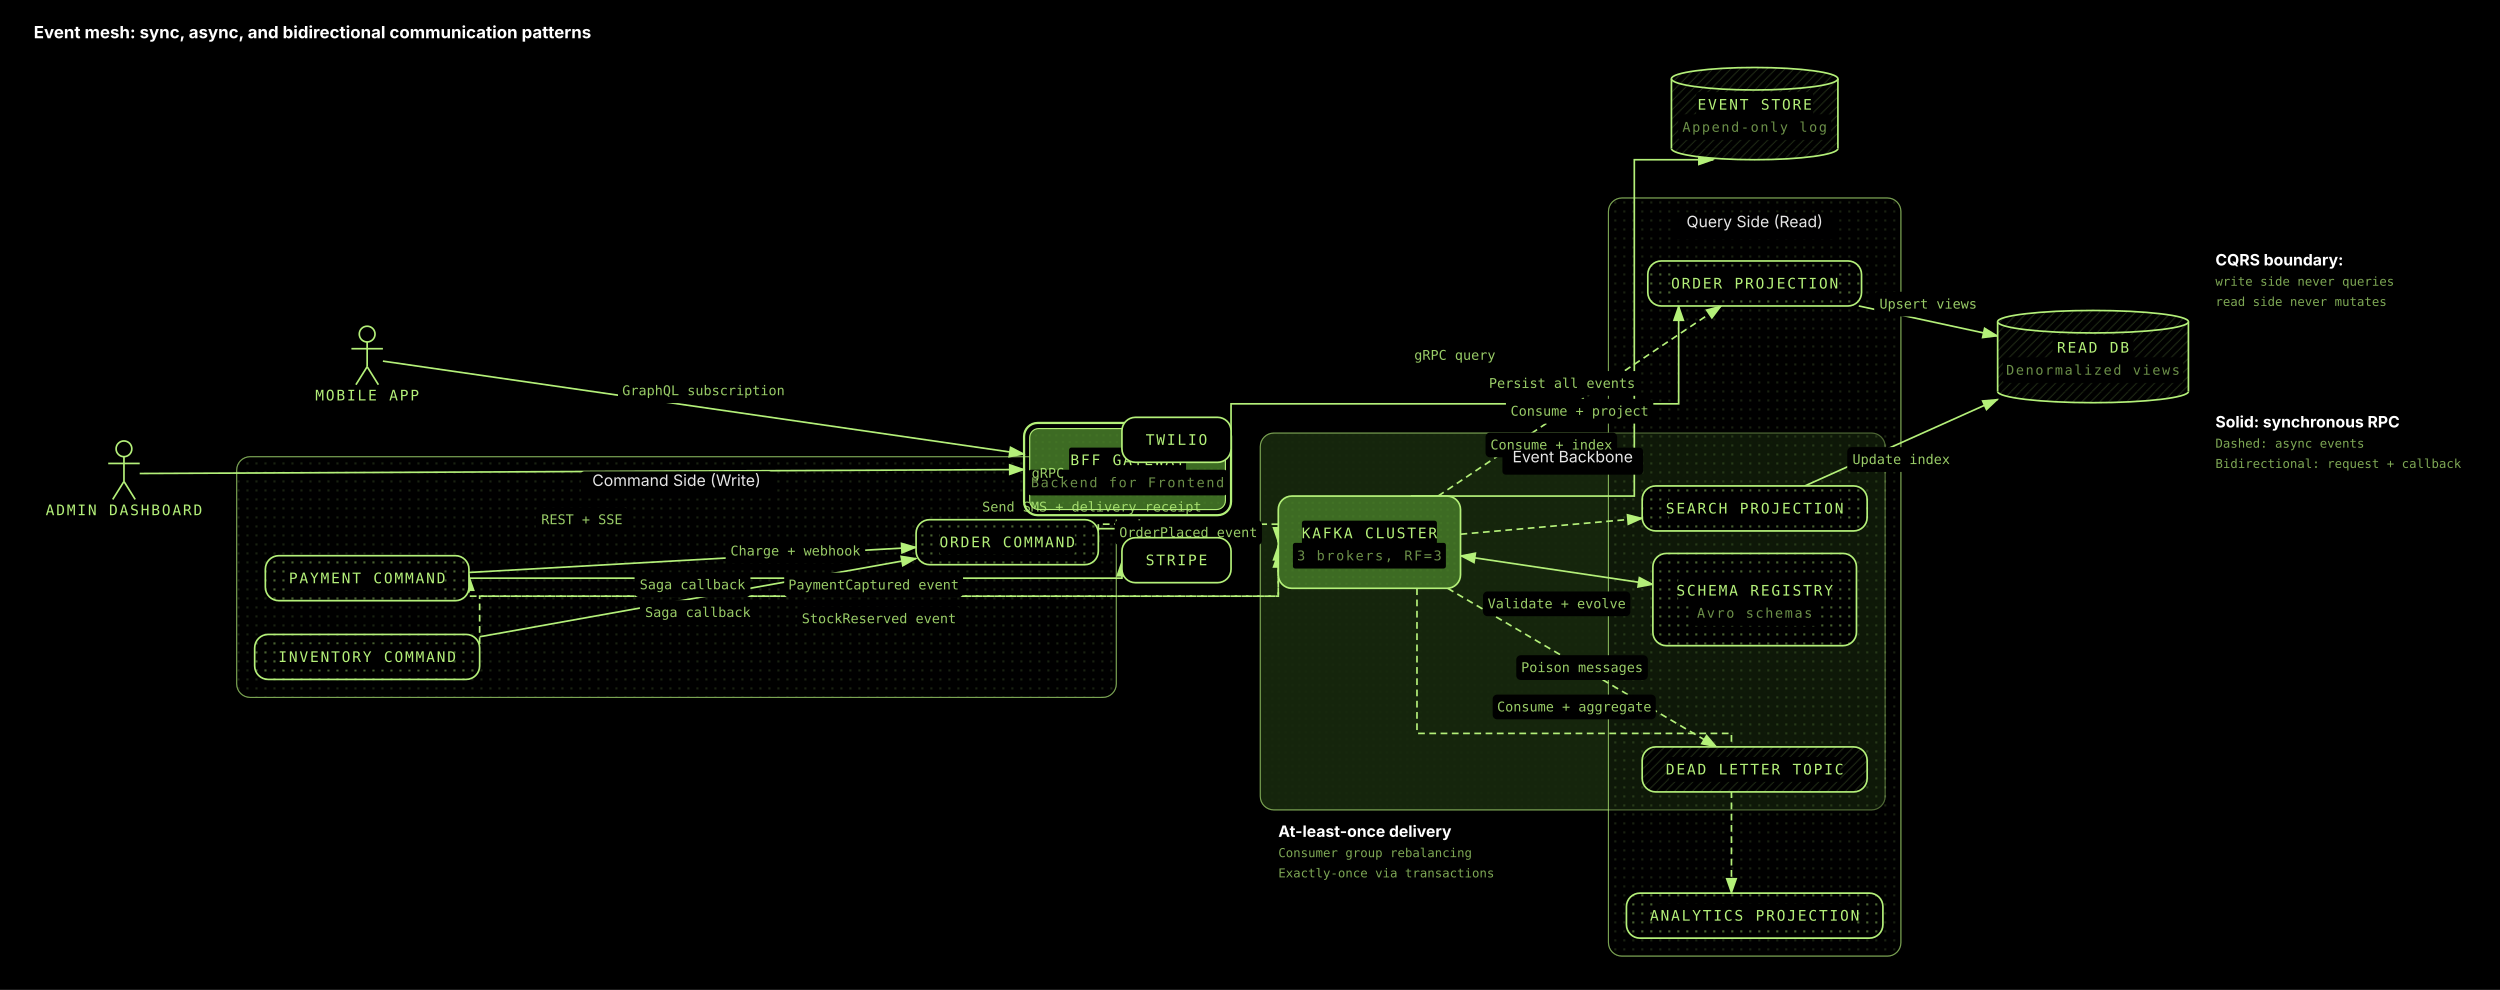
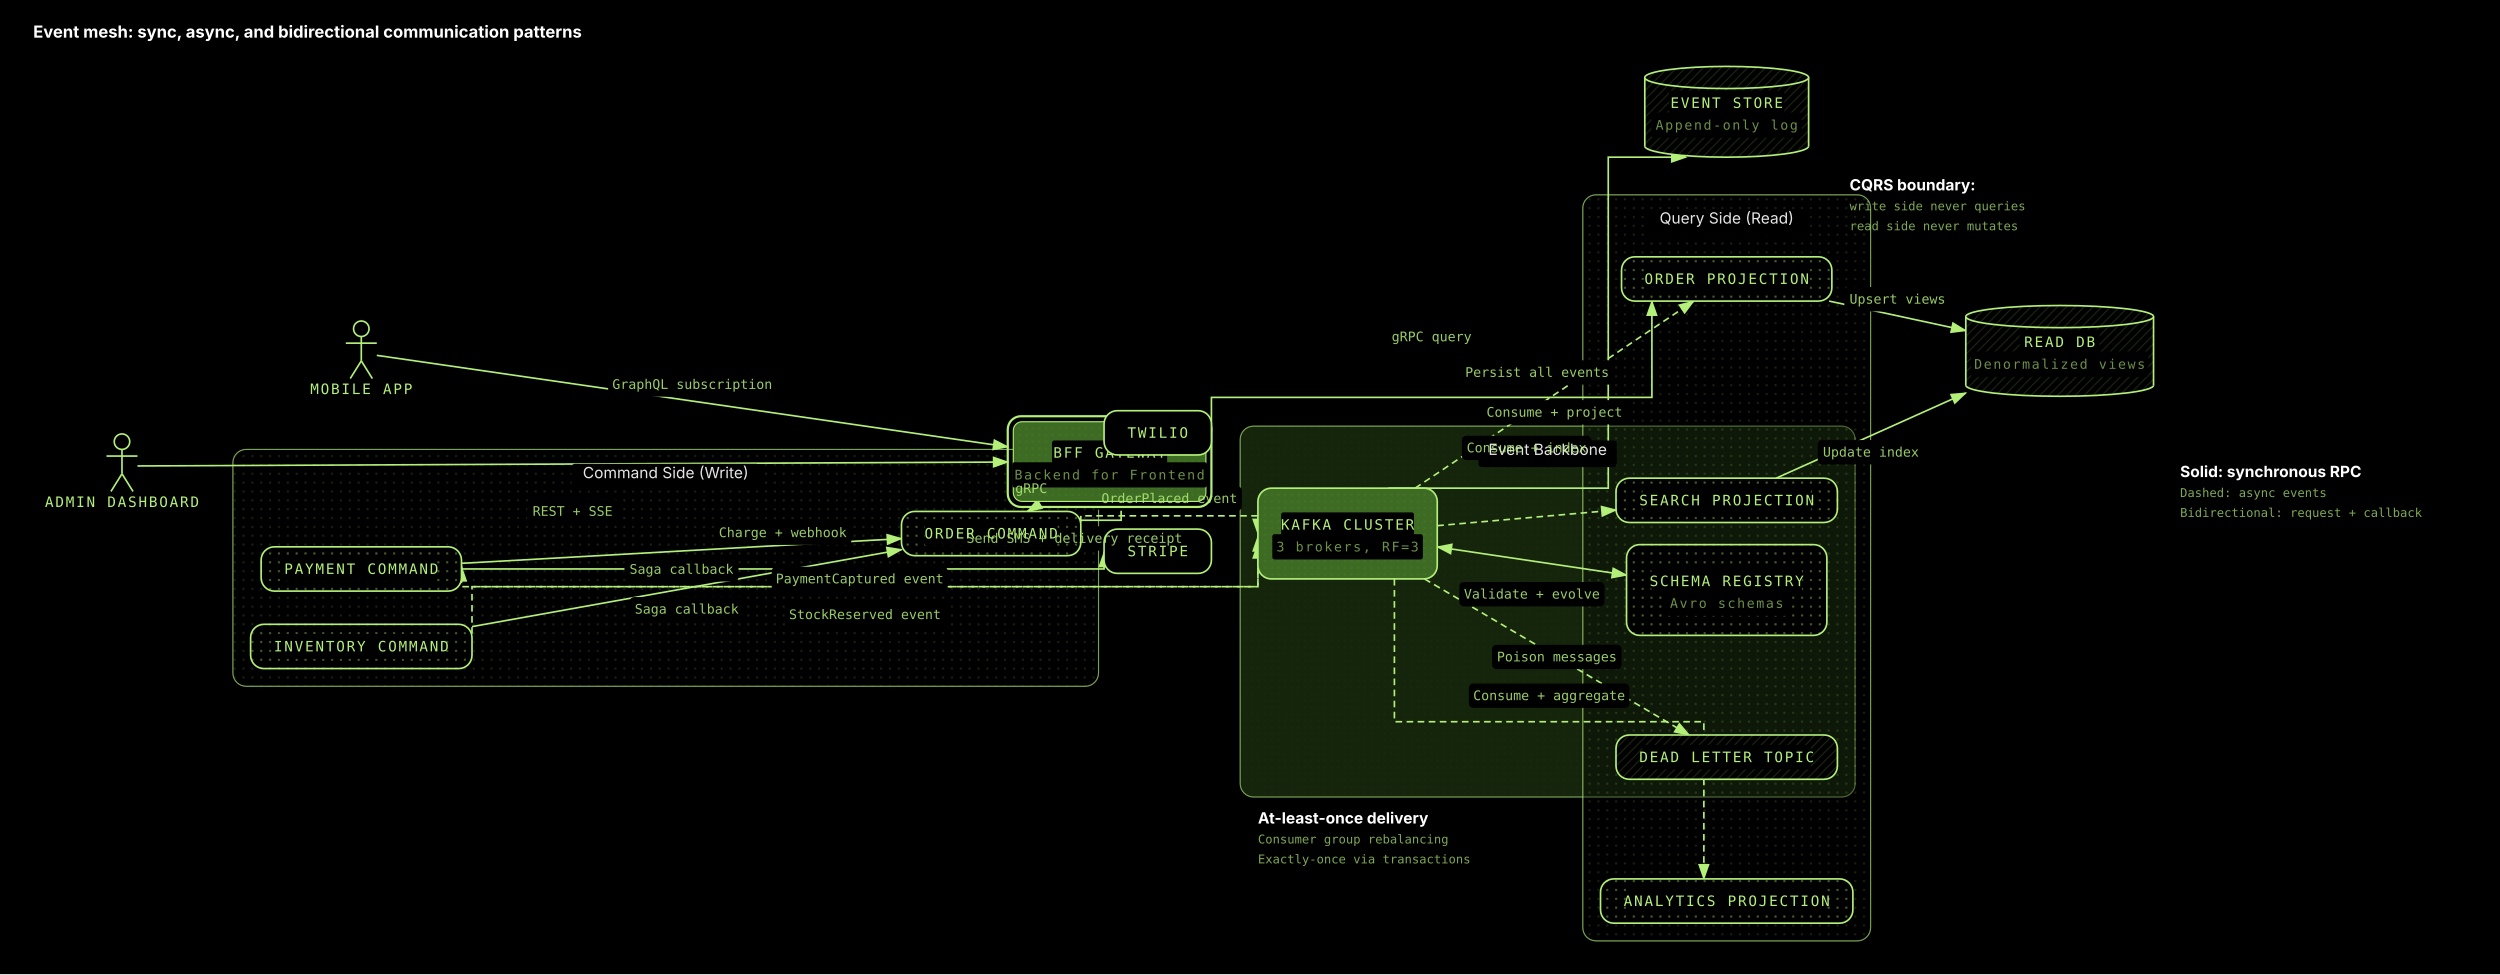
- <svg xmlns="http://www.w3.org/2000/svg" viewBox="0 0 2222.5 880" width="2222.5" height="880">
+ <svg xmlns="http://www.w3.org/2000/svg" viewBox="0 0 2258.5 880" width="2258.5" height="880">
  <defs>
    <pattern id="dotgrid" width="8" height="8" patternUnits="userSpaceOnUse">
      <rect width="8" height="8" fill="#000000" />
      <circle cx="4" cy="4" r="0.8" fill="#b4f079" opacity="0.7" />
    </pattern>
    <pattern id="crosshatch" width="8" height="8" patternUnits="userSpaceOnUse">
      <rect width="8" height="8" fill="#000000" />
      <path d="M0 8L8 0M-1 1L1 -1M7 9L9 7" stroke="#b4f079" stroke-width="0.8" opacity="0.2" />
    </pattern>
    <pattern id="hero" width="6" height="6" patternUnits="userSpaceOnUse">
      <rect width="6" height="6" fill="#3d6b23" />
      <circle cx="3" cy="3" r="0.6" fill="#5a9a35" opacity="0.5" />
    </pattern>
    <marker id="arrowhead" markerWidth="10" markerHeight="7" refX="9" refY="3.5" orient="auto" markerUnits="strokeWidth">
      <polygon points="0 0, 10 3.5, 0 7" fill="#b4f079" />
    </marker>
    <marker id="arrowhead-reverse" markerWidth="10" markerHeight="7" refX="1" refY="3.5" orient="auto" markerUnits="strokeWidth">
      <polygon points="10 0, 0 3.5, 10 7" fill="#b4f079" />
    </marker>
  </defs>
  <rect width="100%" height="100%" fill="#000000" />
  <g class="diagram">
    <text x="30" y="34" font-family="'Inter', 'Helvetica Neue', Arial, sans-serif" font-size="15" fill="#ffffff" font-weight="700">Event mesh: sync, async, and bidirectional communication patterns</text>
    <rect x="210.4" y="406" width="782" height="214" rx="12" fill="url(#dotgrid)" stroke="#b4f079" stroke-width="1" opacity="0.35" />
    <rect x="210.4" y="406" width="782" height="214" rx="12" fill="none" stroke="#b4f079" stroke-width="1" opacity="0.5" />
    <rect x="1120.4" y="385" width="555.5" height="335" rx="12" fill="url(#hero)" stroke="#b4f079" stroke-width="1" opacity="0.35" />
    <rect x="1120.4" y="385" width="555.5" height="335" rx="12" fill="none" stroke="#b4f079" stroke-width="1" opacity="0.5" />
    <rect x="1429.9" y="176" width="260" height="674" rx="12" fill="url(#dotgrid)" stroke="#b4f079" stroke-width="1" opacity="0.35" />
    <rect x="1429.9" y="176" width="260" height="674" rx="12" fill="none" stroke="#b4f079" stroke-width="1" opacity="0.5" />
    <line x1="340.4" y1="321.03" x2="910.4" y2="403.663" stroke="#b4f079" stroke-width="1.5" marker-end="url(#arrowhead)" />
    <line x1="124.2" y1="420.937" x2="910.4" y2="417.412" stroke="#b4f079" stroke-width="1.5" marker-end="url(#arrowhead)" />
    <line x1="934.908" y1="458" x2="928.323" y2="462" stroke="#b4f079" stroke-width="1.5" marker-end="url(#arrowhead)" />
    <polyline points="1094.4,389.771 1094.4,359 1492.324,359 1492.324,272" fill="none" stroke="#b4f079" stroke-width="1.5" marker-end="url(#arrowhead)" />
    <polyline points="976.4,482 976.4,466 1136.4,466 1136.4,482" fill="none" stroke="#b4f079" stroke-width="1.5" stroke-dasharray="6 4" marker-end="url(#arrowhead)" />
    <polyline points="426.4,572.552 426.4,530 1136.4,530 1136.4,491.273" fill="none" stroke="#b4f079" stroke-width="1.5" stroke-dasharray="6 4" marker-end="url(#arrowhead)" />
    <polyline points="416.9,510.75 416.9,530 1136.4,530 1136.4,484.909" fill="none" stroke="#b4f079" stroke-width="1.5" stroke-dasharray="6 4" marker-end="url(#arrowhead)" />
    <line x1="1278.454" y1="441" x2="1530.117" y2="272" stroke="#b4f079" stroke-width="1.5" stroke-dasharray="6 4" marker-end="url(#arrowhead)" />
    <line x1="1298.4" y1="474.905" x2="1459.9" y2="460.759" stroke="#b4f079" stroke-width="1.5" stroke-dasharray="6 4" marker-end="url(#arrowhead)" />
    <polyline points="1259.697,523 1259.697,652 1539.267,652 1539.267,794" fill="none" stroke="#b4f079" stroke-width="1.5" stroke-dasharray="6 4" marker-end="url(#arrowhead)" />
    <line x1="1286.917" y1="523" x2="1525.989" y2="664" stroke="#b4f079" stroke-width="1.5" stroke-dasharray="6 4" marker-end="url(#arrowhead)" />
    <polyline points="416.9,511.987 416.9,514 997.4,514 997.4,499.079" fill="none" stroke="#b4f079" stroke-width="1.5" marker-start="url(#arrowhead-reverse)" marker-end="url(#arrowhead)" />
    <polyline points="928.477,462 928.477,470 1012.823,470 1012.823,411" fill="none" stroke="#b4f079" stroke-width="1.5" marker-start="url(#arrowhead-reverse)" marker-end="url(#arrowhead)" />
    <line x1="1298.4" y1="494.061" x2="1469.4" y2="519.524" stroke="#b4f079" stroke-width="1.5" marker-start="url(#arrowhead-reverse)" marker-end="url(#arrowhead)" />
    <line x1="1652.454" y1="272" x2="1775.9" y2="298.676" stroke="#b4f079" stroke-width="1.5" marker-end="url(#arrowhead)" />
    <line x1="1604.463" y1="432" x2="1775.9" y2="355.059" stroke="#b4f079" stroke-width="1.5" marker-end="url(#arrowhead)" />
    <polyline points="1254.257,441 1452.9,441 1452.9,142 1523.043,142" fill="none" stroke="#b4f079" stroke-width="1.5" marker-end="url(#arrowhead)" />
    <line x1="426.4" y1="566.074" x2="814.4" y2="496.52" stroke="#b4f079" stroke-width="1.5" marker-end="url(#arrowhead)" />
    <line x1="416.9" y1="508.91" x2="814.4" y2="486.555" stroke="#b4f079" stroke-width="1.5" marker-end="url(#arrowhead)" />
    <rect x="549.4" y="336.346" width="152" height="22" rx="4" fill="#000000" />
    <rect x="476.3" y="451" width="82" height="22" rx="4" fill="#000000" />
-     <rect x="911.615" y="409.75" width="40" height="22" rx="4" fill="#000000" />
-     <rect x="1252.362" y="304.886" width="82" height="22" rx="4" fill="#000000" />
-     <rect x="990.9" y="462.5" width="131" height="22" rx="4" fill="#000000" />
-     <rect x="708.9" y="539.036" width="145" height="22" rx="4" fill="#000000" />
-     <rect x="697.15" y="509.036" width="159" height="22" rx="4" fill="#000000" />
-     <rect x="1338.786" y="354.562" width="131" height="22" rx="4" fill="#000000" />
-     <rect x="1320.65" y="384.562" width="117" height="22" rx="4" fill="#000000" />
+     <rect x="911.615" y="430.4" width="40" height="22" rx="4" fill="#000000" />
+     <rect x="1252.362" y="293.301" width="82" height="22" rx="4" fill="#000000" />
+     <rect x="990.9" y="439.4" width="131" height="22" rx="4" fill="#000000" />
+     <rect x="708.9" y="544.286" width="145" height="22" rx="4" fill="#000000" />
+     <rect x="697.15" y="511.994" width="159" height="22" rx="4" fill="#000000" />
+     <rect x="1338.786" y="361.471" width="131" height="22" rx="4" fill="#000000" />
+     <rect x="1320.65" y="393.642" width="117" height="22" rx="4" fill="#000000" />
    <rect x="1326.982" y="617.5" width="145" height="22" rx="4" fill="#000000" />
    <rect x="1347.953" y="582.5" width="117" height="22" rx="4" fill="#000000" />
-     <rect x="645.15" y="478.858" width="124" height="22" rx="4" fill="#000000" />
-     <rect x="870.15" y="439.75" width="201" height="22" rx="4" fill="#000000" />
+     <rect x="645.15" y="470.255" width="124" height="22" rx="4" fill="#000000" />
+     <rect x="870.15" y="475.4" width="201" height="22" rx="4" fill="#000000" />
    <rect x="1318.4" y="525.793" width="131" height="22" rx="4" fill="#000000" />
    <rect x="1666.177" y="259.338" width="96" height="22" rx="4" fill="#000000" />
    <rect x="1642.181" y="397.529" width="96" height="22" rx="4" fill="#000000" />
-     <rect x="1319.65" y="329.875" width="138" height="22" rx="4" fill="#000000" />
-     <rect x="568.9" y="533.515" width="103" height="22" rx="4" fill="#000000" />
-     <rect x="564.15" y="508.858" width="103" height="22" rx="4" fill="#000000" />
+     <rect x="1319.65" y="325.471" width="138" height="22" rx="4" fill="#000000" />
+     <rect x="568.9" y="539.385" width="103" height="22" rx="4" fill="#000000" />
+     <rect x="564.15" y="503.385" width="103" height="22" rx="4" fill="#000000" />
    <rect x="516.4" y="419" width="170" height="24" fill="#000000" rx="3" />
    <text x="601.4" y="432" font-family="'Inter', 'Helvetica Neue', Arial, sans-serif" font-size="14" fill="#ffffff" opacity="0.9" text-anchor="middle">Command Side (Write)</text>
    <rect x="1335.65" y="398" width="125" height="24" fill="#000000" rx="3" />
    <text x="1398.15" y="411" font-family="'Inter', 'Helvetica Neue', Arial, sans-serif" font-size="14" fill="#ffffff" opacity="0.9" text-anchor="middle">Event Backbone</text>
    <rect x="1486.15" y="189" width="147.5" height="24" fill="#000000" rx="3" />
    <text x="1559.9" y="202" font-family="'Inter', 'Helvetica Neue', Arial, sans-serif" font-size="14" fill="#ffffff" opacity="0.9" text-anchor="middle">Query Side (Read)</text>
    <circle cx="326.4" cy="297" r="7" fill="none" stroke="#b4f079" stroke-width="1.5" />
    <line x1="326.4" y1="304" x2="326.4" y2="326" stroke="#b4f079" stroke-width="1.5" />
    <line x1="312.4" y1="310" x2="340.4" y2="310" stroke="#b4f079" stroke-width="1.5" />
    <line x1="326.4" y1="326" x2="316.4" y2="342" stroke="#b4f079" stroke-width="1.5" />
    <line x1="326.4" y1="326" x2="336.4" y2="342" stroke="#b4f079" stroke-width="1.5" />
    <text x="326.4" y="356" font-family="'JetBrains Mono', 'Fira Code', 'SF Mono', 'Cascadia Code', monospace" font-size="13" fill="#b4f079" text-anchor="middle" letter-spacing="0.12em">MOBILE APP</text>
    <circle cx="110.2" cy="399" r="7" fill="none" stroke="#b4f079" stroke-width="1.5" />
    <line x1="110.2" y1="406" x2="110.2" y2="428" stroke="#b4f079" stroke-width="1.5" />
    <line x1="96.2" y1="412" x2="124.2" y2="412" stroke="#b4f079" stroke-width="1.5" />
    <line x1="110.2" y1="428" x2="100.2" y2="444" stroke="#b4f079" stroke-width="1.5" />
    <line x1="110.2" y1="428" x2="120.2" y2="444" stroke="#b4f079" stroke-width="1.5" />
    <text x="110.2" y="458" font-family="'JetBrains Mono', 'Fira Code', 'SF Mono', 'Cascadia Code', monospace" font-size="13" fill="#b4f079" text-anchor="middle" letter-spacing="0.12em">ADMIN DASHBOARD</text>
    <rect x="910.4" y="376" width="184" height="82" rx="12" fill="none" stroke="#b4f079" stroke-width="2" />
    <rect x="915.4" y="381" width="174" height="72" rx="8" fill="url(#hero)" stroke="#b4f079" stroke-width="1" />
    <rect x="950.4" y="397.9" width="104" height="22.2" fill="#000000" rx="2" />
    <text x="1002.4" y="409" font-family="'JetBrains Mono', 'Fira Code', 'SF Mono', 'Cascadia Code', monospace" font-size="13" fill="#b4f079" text-anchor="middle" dominant-baseline="central" letter-spacing="0.12em">BFF GATEWAY</text>
    <rect x="914.4" y="417.6" width="176" height="22.8" fill="#000000" rx="2" />
    <text x="1002.4" y="429" font-family="'JetBrains Mono', 'Fira Code', 'SF Mono', 'Cascadia Code', monospace" font-size="12" fill="#b4f079" opacity="0.6" text-anchor="middle" dominant-baseline="central" letter-spacing="0.12em">Backend for Frontend</text>
    <rect x="1485.9" y="70" width="148" height="62" fill="url(#crosshatch)" stroke="none" />
    <line x1="1485.9" y1="70" x2="1485.9" y2="132" stroke="#b4f079" stroke-width="1.5" />
    <line x1="1633.9" y1="70" x2="1633.9" y2="132" stroke="#b4f079" stroke-width="1.5" />
    <ellipse cx="1559.9" cy="70" rx="74" ry="10" fill="url(#crosshatch)" stroke="#b4f079" stroke-width="1.5" />
    <path d="M1485.9,132 A74,10 0 0,0 1633.9,132" fill="url(#crosshatch)" stroke="#b4f079" stroke-width="1.5" />
    <rect x="1507.9" y="81.9" width="104" height="22.2" fill="#000000" rx="2" />
    <text x="1559.9" y="93" font-family="'JetBrains Mono', 'Fira Code', 'SF Mono', 'Cascadia Code', monospace" font-size="13" fill="#b4f079" text-anchor="middle" dominant-baseline="central" letter-spacing="0.12em">EVENT STORE</text>
    <rect x="1491.9" y="101.6" width="136" height="22.8" fill="#000000" rx="2" />
    <text x="1559.9" y="113" font-family="'JetBrains Mono', 'Fira Code', 'SF Mono', 'Cascadia Code', monospace" font-size="12" fill="#b4f079" opacity="0.6" text-anchor="middle" dominant-baseline="central" letter-spacing="0.12em">Append-only log</text>
    <rect x="1775.9" y="286" width="169.6" height="62" fill="url(#crosshatch)" stroke="none" />
    <line x1="1775.9" y1="286" x2="1775.9" y2="348" stroke="#b4f079" stroke-width="1.5" />
    <line x1="1945.5" y1="286" x2="1945.5" y2="348" stroke="#b4f079" stroke-width="1.5" />
    <ellipse cx="1860.7" cy="286" rx="84.8" ry="10" fill="url(#crosshatch)" stroke="#b4f079" stroke-width="1.5" />
    <path d="M1775.9,348 A84.8,10 0 0,0 1945.5,348" fill="url(#crosshatch)" stroke="#b4f079" stroke-width="1.5" />
    <rect x="1824.7" y="297.9" width="72" height="22.2" fill="#000000" rx="2" />
    <text x="1860.7" y="309" font-family="'JetBrains Mono', 'Fira Code', 'SF Mono', 'Cascadia Code', monospace" font-size="13" fill="#b4f079" text-anchor="middle" dominant-baseline="central" letter-spacing="0.12em">READ DB</text>
    <rect x="1780.7" y="317.6" width="160" height="22.8" fill="#000000" rx="2" />
    <text x="1860.7" y="329" font-family="'JetBrains Mono', 'Fira Code', 'SF Mono', 'Cascadia Code', monospace" font-size="12" fill="#b4f079" opacity="0.6" text-anchor="middle" dominant-baseline="central" letter-spacing="0.12em">Denormalized views</text>
    <rect x="997.4" y="478" width="97" height="40" rx="12" fill="#000000" stroke="#b4f079" stroke-width="1.5" />
    <text x="1045.9" y="498" font-family="'JetBrains Mono', 'Fira Code', 'SF Mono', 'Cascadia Code', monospace" font-size="13" fill="#b4f079" text-anchor="middle" dominant-baseline="central" letter-spacing="0.12em">STRIPE</text>
    <rect x="997.4" y="371" width="97" height="40" rx="12" fill="#000000" stroke="#b4f079" stroke-width="1.5" />
    <text x="1045.9" y="391" font-family="'JetBrains Mono', 'Fira Code', 'SF Mono', 'Cascadia Code', monospace" font-size="13" fill="#b4f079" text-anchor="middle" dominant-baseline="central" letter-spacing="0.12em">TWILIO</text>
    <rect x="814.4" y="462" width="162" height="40" rx="12" fill="url(#dotgrid)" stroke="#b4f079" stroke-width="1.5" />
    <rect x="835.4" y="470.9" width="120" height="22.2" fill="#000000" rx="2" />
    <text x="895.4" y="482" font-family="'JetBrains Mono', 'Fira Code', 'SF Mono', 'Cascadia Code', monospace" font-size="13" fill="#b4f079" text-anchor="middle" dominant-baseline="central" letter-spacing="0.12em">ORDER COMMAND</text>
    <rect x="226.4" y="564" width="200" height="40" rx="12" fill="url(#dotgrid)" stroke="#b4f079" stroke-width="1.5" />
    <rect x="250.4" y="572.9" width="152" height="22.2" fill="#000000" rx="2" />
    <text x="326.4" y="584" font-family="'JetBrains Mono', 'Fira Code', 'SF Mono', 'Cascadia Code', monospace" font-size="13" fill="#b4f079" text-anchor="middle" dominant-baseline="central" letter-spacing="0.12em">INVENTORY COMMAND</text>
    <rect x="235.9" y="494" width="181" height="40" rx="12" fill="url(#dotgrid)" stroke="#b4f079" stroke-width="1.5" />
    <rect x="258.4" y="502.9" width="136" height="22.2" fill="#000000" rx="2" />
    <text x="326.4" y="514" font-family="'JetBrains Mono', 'Fira Code', 'SF Mono', 'Cascadia Code', monospace" font-size="13" fill="#b4f079" text-anchor="middle" dominant-baseline="central" letter-spacing="0.12em">PAYMENT COMMAND</text>
    <rect x="1136.4" y="441" width="162" height="82" rx="12" fill="url(#hero)" stroke="#b4f079" stroke-width="1.5" />
    <rect x="1157.4" y="462.9" width="120" height="22.2" fill="#000000" rx="2" />
    <text x="1217.4" y="474" font-family="'JetBrains Mono', 'Fira Code', 'SF Mono', 'Cascadia Code', monospace" font-size="13" fill="#b4f079" text-anchor="middle" dominant-baseline="central" letter-spacing="0.12em">KAFKA CLUSTER</text>
    <rect x="1149.4" y="482.6" width="136" height="22.8" fill="#000000" rx="2" />
    <text x="1217.4" y="494" font-family="'JetBrains Mono', 'Fira Code', 'SF Mono', 'Cascadia Code', monospace" font-size="12" fill="#b4f079" opacity="0.6" text-anchor="middle" dominant-baseline="central" letter-spacing="0.12em">3 brokers, RF=3</text>
    <rect x="1469.4" y="492" width="181" height="82" rx="12" fill="url(#dotgrid)" stroke="#b4f079" stroke-width="1.5" />
    <rect x="1491.9" y="513.9" width="136" height="22.2" fill="#000000" rx="2" />
    <text x="1559.9" y="525" font-family="'JetBrains Mono', 'Fira Code', 'SF Mono', 'Cascadia Code', monospace" font-size="13" fill="#b4f079" text-anchor="middle" dominant-baseline="central" letter-spacing="0.12em">SCHEMA REGISTRY</text>
    <rect x="1503.9" y="533.6" width="112" height="22.8" fill="#000000" rx="2" />
    <text x="1559.9" y="545" font-family="'JetBrains Mono', 'Fira Code', 'SF Mono', 'Cascadia Code', monospace" font-size="12" fill="#b4f079" opacity="0.6" text-anchor="middle" dominant-baseline="central" letter-spacing="0.12em">Avro schemas</text>
    <rect x="1459.9" y="664" width="200" height="40" rx="12" fill="url(#crosshatch)" stroke="#b4f079" stroke-width="1.5" />
    <rect x="1483.9" y="672.9" width="152" height="22.2" fill="#000000" rx="2" />
    <text x="1559.9" y="684" font-family="'JetBrains Mono', 'Fira Code', 'SF Mono', 'Cascadia Code', monospace" font-size="13" fill="#b4f079" text-anchor="middle" dominant-baseline="central" letter-spacing="0.12em">DEAD LETTER TOPIC</text>
    <rect x="1464.9" y="232" width="190" height="40" rx="12" fill="url(#dotgrid)" stroke="#b4f079" stroke-width="1.5" />
    <rect x="1487.9" y="240.9" width="144" height="22.2" fill="#000000" rx="2" />
    <text x="1559.9" y="252" font-family="'JetBrains Mono', 'Fira Code', 'SF Mono', 'Cascadia Code', monospace" font-size="13" fill="#b4f079" text-anchor="middle" dominant-baseline="central" letter-spacing="0.12em">ORDER PROJECTION</text>
    <rect x="1459.9" y="432" width="200" height="40" rx="12" fill="url(#dotgrid)" stroke="#b4f079" stroke-width="1.5" />
    <rect x="1483.9" y="440.9" width="152" height="22.2" fill="#000000" rx="2" />
    <text x="1559.9" y="452" font-family="'JetBrains Mono', 'Fira Code', 'SF Mono', 'Cascadia Code', monospace" font-size="13" fill="#b4f079" text-anchor="middle" dominant-baseline="central" letter-spacing="0.12em">SEARCH PROJECTION</text>
    <rect x="1445.9" y="794" width="228" height="40" rx="12" fill="url(#dotgrid)" stroke="#b4f079" stroke-width="1.5" />
    <rect x="1471.9" y="802.9" width="176" height="22.2" fill="#000000" rx="2" />
    <text x="1559.9" y="814" font-family="'JetBrains Mono', 'Fira Code', 'SF Mono', 'Cascadia Code', monospace" font-size="13" fill="#b4f079" text-anchor="middle" dominant-baseline="central" letter-spacing="0.12em">ANALYTICS PROJECTION</text>
    <text x="625.4" y="351.346" font-family="'JetBrains Mono', 'Fira Code', 'SF Mono', 'Cascadia Code', monospace" font-size="12" fill="#b4f079" opacity="0.85" text-anchor="middle">GraphQL subscription</text>
    <text x="517.3" y="466" font-family="'JetBrains Mono', 'Fira Code', 'SF Mono', 'Cascadia Code', monospace" font-size="12" fill="#b4f079" opacity="0.85" text-anchor="middle">REST + SSE</text>
-     <text x="931.615" y="424.75" font-family="'JetBrains Mono', 'Fira Code', 'SF Mono', 'Cascadia Code', monospace" font-size="12" fill="#b4f079" opacity="0.85" text-anchor="middle">gRPC</text>
-     <text x="1293.362" y="319.886" font-family="'JetBrains Mono', 'Fira Code', 'SF Mono', 'Cascadia Code', monospace" font-size="12" fill="#b4f079" opacity="0.85" text-anchor="middle">gRPC query</text>
-     <text x="1056.4" y="477.5" font-family="'JetBrains Mono', 'Fira Code', 'SF Mono', 'Cascadia Code', monospace" font-size="12" fill="#b4f079" opacity="0.85" text-anchor="middle">OrderPlaced event</text>
-     <text x="781.4" y="554.036" font-family="'JetBrains Mono', 'Fira Code', 'SF Mono', 'Cascadia Code', monospace" font-size="12" fill="#b4f079" opacity="0.85" text-anchor="middle">StockReserved event</text>
-     <text x="776.65" y="524.036" font-family="'JetBrains Mono', 'Fira Code', 'SF Mono', 'Cascadia Code', monospace" font-size="12" fill="#b4f079" opacity="0.85" text-anchor="middle">PaymentCaptured event</text>
-     <text x="1404.286" y="369.562" font-family="'JetBrains Mono', 'Fira Code', 'SF Mono', 'Cascadia Code', monospace" font-size="12" fill="#b4f079" opacity="0.85" text-anchor="middle">Consume + project</text>
-     <text x="1379.15" y="399.562" font-family="'JetBrains Mono', 'Fira Code', 'SF Mono', 'Cascadia Code', monospace" font-size="12" fill="#b4f079" opacity="0.85" text-anchor="middle">Consume + index</text>
+     <text x="931.615" y="445.4" font-family="'JetBrains Mono', 'Fira Code', 'SF Mono', 'Cascadia Code', monospace" font-size="12" fill="#b4f079" opacity="0.85" text-anchor="middle">gRPC</text>
+     <text x="1293.362" y="308.301" font-family="'JetBrains Mono', 'Fira Code', 'SF Mono', 'Cascadia Code', monospace" font-size="12" fill="#b4f079" opacity="0.85" text-anchor="middle">gRPC query</text>
+     <text x="1056.4" y="454.4" font-family="'JetBrains Mono', 'Fira Code', 'SF Mono', 'Cascadia Code', monospace" font-size="12" fill="#b4f079" opacity="0.85" text-anchor="middle">OrderPlaced event</text>
+     <text x="781.4" y="559.286" font-family="'JetBrains Mono', 'Fira Code', 'SF Mono', 'Cascadia Code', monospace" font-size="12" fill="#b4f079" opacity="0.85" text-anchor="middle">StockReserved event</text>
+     <text x="776.65" y="526.994" font-family="'JetBrains Mono', 'Fira Code', 'SF Mono', 'Cascadia Code', monospace" font-size="12" fill="#b4f079" opacity="0.85" text-anchor="middle">PaymentCaptured event</text>
+     <text x="1404.286" y="376.471" font-family="'JetBrains Mono', 'Fira Code', 'SF Mono', 'Cascadia Code', monospace" font-size="12" fill="#b4f079" opacity="0.85" text-anchor="middle">Consume + project</text>
+     <text x="1379.15" y="408.642" font-family="'JetBrains Mono', 'Fira Code', 'SF Mono', 'Cascadia Code', monospace" font-size="12" fill="#b4f079" opacity="0.85" text-anchor="middle">Consume + index</text>
    <text x="1399.482" y="632.5" font-family="'JetBrains Mono', 'Fira Code', 'SF Mono', 'Cascadia Code', monospace" font-size="12" fill="#b4f079" opacity="0.85" text-anchor="middle">Consume + aggregate</text>
    <text x="1406.453" y="597.5" font-family="'JetBrains Mono', 'Fira Code', 'SF Mono', 'Cascadia Code', monospace" font-size="12" fill="#b4f079" opacity="0.85" text-anchor="middle">Poison messages</text>
-     <text x="707.15" y="493.858" font-family="'JetBrains Mono', 'Fira Code', 'SF Mono', 'Cascadia Code', monospace" font-size="12" fill="#b4f079" opacity="0.85" text-anchor="middle">Charge + webhook</text>
-     <text x="970.65" y="454.75" font-family="'JetBrains Mono', 'Fira Code', 'SF Mono', 'Cascadia Code', monospace" font-size="12" fill="#b4f079" opacity="0.85" text-anchor="middle">Send SMS + delivery receipt</text>
+     <text x="707.15" y="485.255" font-family="'JetBrains Mono', 'Fira Code', 'SF Mono', 'Cascadia Code', monospace" font-size="12" fill="#b4f079" opacity="0.85" text-anchor="middle">Charge + webhook</text>
+     <text x="970.65" y="490.4" font-family="'JetBrains Mono', 'Fira Code', 'SF Mono', 'Cascadia Code', monospace" font-size="12" fill="#b4f079" opacity="0.85" text-anchor="middle">Send SMS + delivery receipt</text>
    <text x="1383.9" y="540.793" font-family="'JetBrains Mono', 'Fira Code', 'SF Mono', 'Cascadia Code', monospace" font-size="12" fill="#b4f079" opacity="0.85" text-anchor="middle">Validate + evolve</text>
    <text x="1714.177" y="274.338" font-family="'JetBrains Mono', 'Fira Code', 'SF Mono', 'Cascadia Code', monospace" font-size="12" fill="#b4f079" opacity="0.85" text-anchor="middle">Upsert views</text>
    <text x="1690.181" y="412.529" font-family="'JetBrains Mono', 'Fira Code', 'SF Mono', 'Cascadia Code', monospace" font-size="12" fill="#b4f079" opacity="0.85" text-anchor="middle">Update index</text>
-     <text x="1388.65" y="344.875" font-family="'JetBrains Mono', 'Fira Code', 'SF Mono', 'Cascadia Code', monospace" font-size="12" fill="#b4f079" opacity="0.85" text-anchor="middle">Persist all events</text>
-     <text x="620.4" y="548.515" font-family="'JetBrains Mono', 'Fira Code', 'SF Mono', 'Cascadia Code', monospace" font-size="12" fill="#b4f079" opacity="0.85" text-anchor="middle">Saga callback</text>
-     <text x="615.65" y="523.858" font-family="'JetBrains Mono', 'Fira Code', 'SF Mono', 'Cascadia Code', monospace" font-size="12" fill="#b4f079" opacity="0.85" text-anchor="middle">Saga callback</text>
-     <text x="1969.5" y="380" font-family="'Inter', 'Helvetica Neue', Arial, sans-serif" font-size="14" fill="#ffffff" font-weight="700">Solid: synchronous RPC</text>
-     <text x="1969.5" y="398" font-family="'JetBrains Mono', 'Fira Code', 'SF Mono', 'Cascadia Code', monospace" font-size="11" fill="#b4f079" opacity="0.7">Dashed: async events</text>
-     <text x="1969.5" y="416" font-family="'JetBrains Mono', 'Fira Code', 'SF Mono', 'Cascadia Code', monospace" font-size="11" fill="#b4f079" opacity="0.7">Bidirectional: request + callback</text>
+     <text x="1388.65" y="340.471" font-family="'JetBrains Mono', 'Fira Code', 'SF Mono', 'Cascadia Code', monospace" font-size="12" fill="#b4f079" opacity="0.85" text-anchor="middle">Persist all events</text>
+     <text x="620.4" y="554.385" font-family="'JetBrains Mono', 'Fira Code', 'SF Mono', 'Cascadia Code', monospace" font-size="12" fill="#b4f079" opacity="0.85" text-anchor="middle">Saga callback</text>
+     <text x="615.65" y="518.385" font-family="'JetBrains Mono', 'Fira Code', 'SF Mono', 'Cascadia Code', monospace" font-size="12" fill="#b4f079" opacity="0.85" text-anchor="middle">Saga callback</text>
+     <text x="1969.5" y="431" font-family="'Inter', 'Helvetica Neue', Arial, sans-serif" font-size="14" fill="#ffffff" font-weight="700">Solid: synchronous RPC</text>
+     <text x="1969.5" y="449" font-family="'JetBrains Mono', 'Fira Code', 'SF Mono', 'Cascadia Code', monospace" font-size="11" fill="#b4f079" opacity="0.7">Dashed: async events</text>
+     <text x="1969.5" y="467" font-family="'JetBrains Mono', 'Fira Code', 'SF Mono', 'Cascadia Code', monospace" font-size="11" fill="#b4f079" opacity="0.7">Bidirectional: request + callback</text>
    <text x="1136.4" y="744" font-family="'Inter', 'Helvetica Neue', Arial, sans-serif" font-size="14" fill="#ffffff" font-weight="700">At-least-once delivery</text>
    <text x="1136.4" y="762" font-family="'JetBrains Mono', 'Fira Code', 'SF Mono', 'Cascadia Code', monospace" font-size="11" fill="#b4f079" opacity="0.7">Consumer group rebalancing</text>
    <text x="1136.4" y="780" font-family="'JetBrains Mono', 'Fira Code', 'SF Mono', 'Cascadia Code', monospace" font-size="11" fill="#b4f079" opacity="0.7">Exactly-once via transactions</text>
-     <text x="1969.5" y="236" font-family="'Inter', 'Helvetica Neue', Arial, sans-serif" font-size="14" fill="#ffffff" font-weight="700">CQRS boundary:</text>
-     <text x="1969.5" y="254" font-family="'JetBrains Mono', 'Fira Code', 'SF Mono', 'Cascadia Code', monospace" font-size="11" fill="#b4f079" opacity="0.7">write side never queries</text>
-     <text x="1969.5" y="272" font-family="'JetBrains Mono', 'Fira Code', 'SF Mono', 'Cascadia Code', monospace" font-size="11" fill="#b4f079" opacity="0.7">read side never mutates</text>
+     <text x="1670.9" y="172" font-family="'Inter', 'Helvetica Neue', Arial, sans-serif" font-size="14" fill="#ffffff" font-weight="700">CQRS boundary:</text>
+     <text x="1670.9" y="190" font-family="'JetBrains Mono', 'Fira Code', 'SF Mono', 'Cascadia Code', monospace" font-size="11" fill="#b4f079" opacity="0.7">write side never queries</text>
+     <text x="1670.9" y="208" font-family="'JetBrains Mono', 'Fira Code', 'SF Mono', 'Cascadia Code', monospace" font-size="11" fill="#b4f079" opacity="0.7">read side never mutates</text>
  </g>
</svg>
